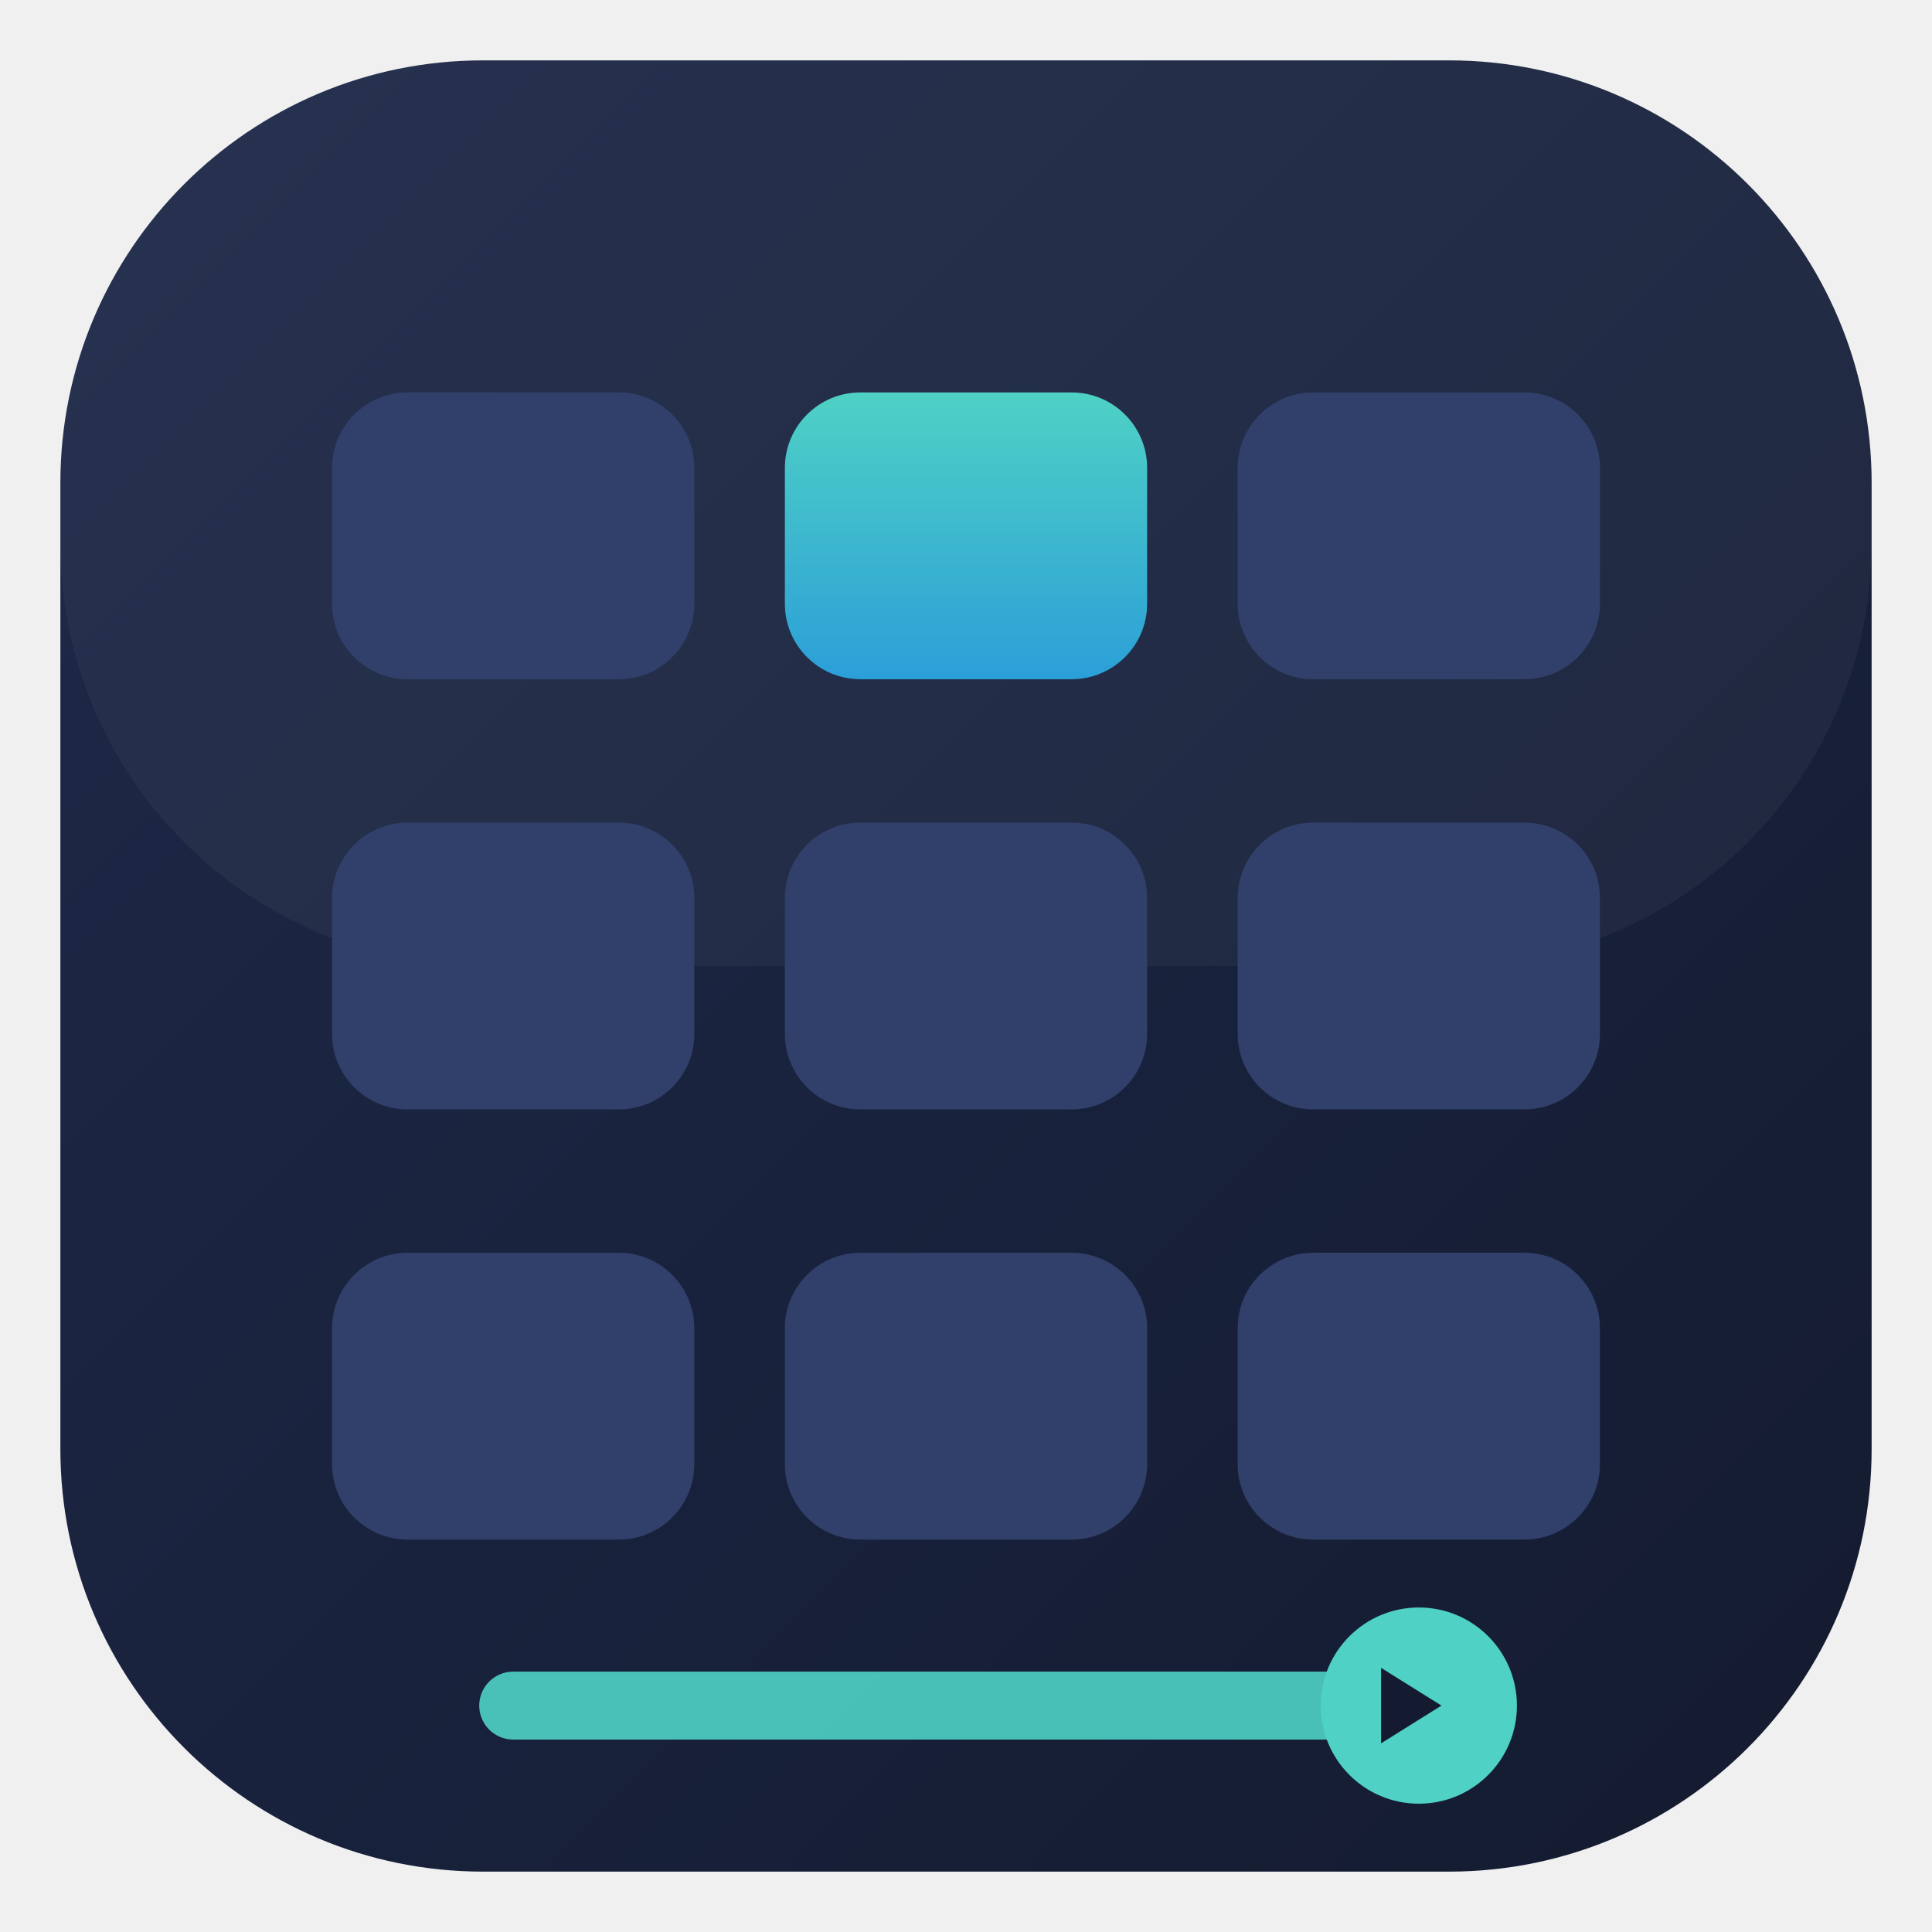
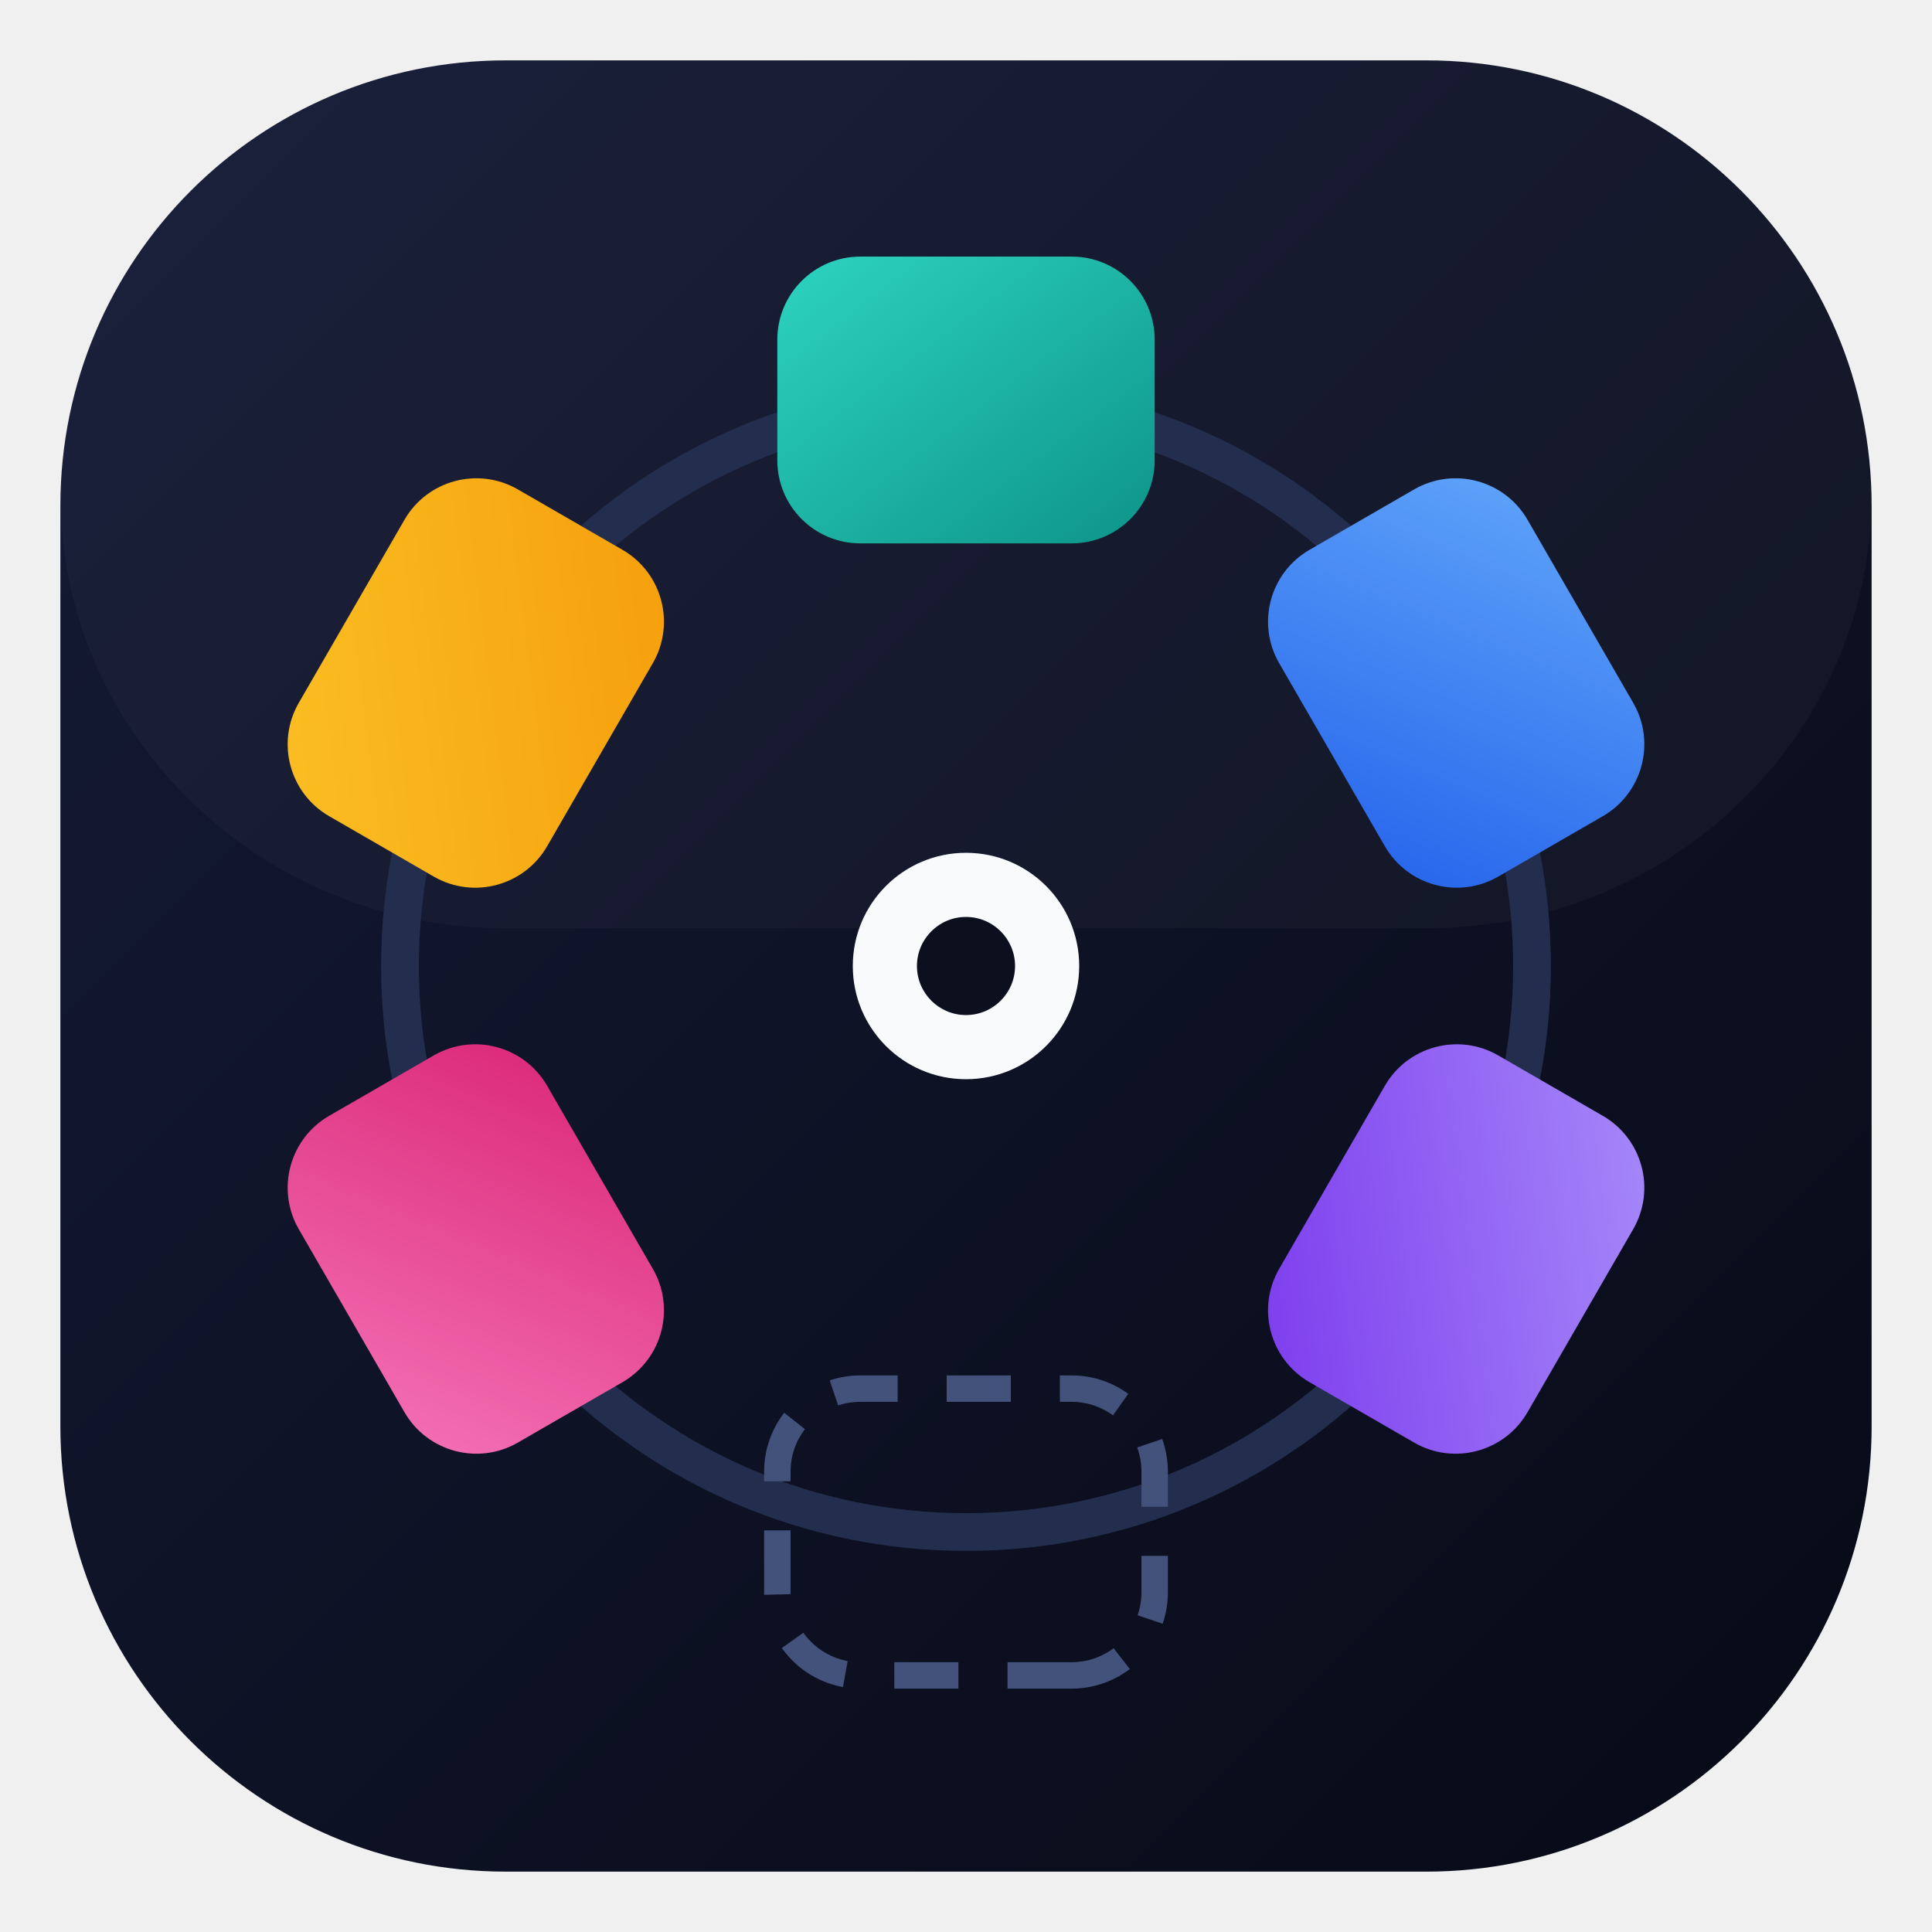
<svg xmlns="http://www.w3.org/2000/svg" viewBox="0 0 512 512" width="512" height="512">
  <defs>
    <linearGradient id="bg" x1="0" y1="0" x2="1" y2="1">
-       <stop offset="0" stop-color="#1e2a4a" />
-       <stop offset="1" stop-color="#141b30" />
+       <stop offset="0" stop-color="#151b36" />
+       <stop offset="1" stop-color="#070a16" />
    </linearGradient>
-     <linearGradient id="accent" x1="0" y1="0" x2="0" y2="1">
-       <stop offset="0" stop-color="#4fd1c5" />
-       <stop offset="1" stop-color="#2b9fd8" />
+     <linearGradient id="c1" x1="0" y1="0" x2="1" y2="1">
+       <stop offset="0" stop-color="#2dd4bf" />
+       <stop offset="1" stop-color="#0d9488" />
+     </linearGradient>
+     <linearGradient id="c2" x1="0" y1="0" x2="1" y2="1">
+       <stop offset="0" stop-color="#60a5fa" />
+       <stop offset="1" stop-color="#2563eb" />
+     </linearGradient>
+     <linearGradient id="c3" x1="0" y1="0" x2="1" y2="1">
+       <stop offset="0" stop-color="#a78bfa" />
+       <stop offset="1" stop-color="#7c3aed" />
+     </linearGradient>
+     <linearGradient id="c4" x1="0" y1="0" x2="1" y2="1">
+       <stop offset="0" stop-color="#f472b6" />
+       <stop offset="1" stop-color="#db2777" />
+     </linearGradient>
+     <linearGradient id="c5" x1="0" y1="0" x2="1" y2="1">
+       <stop offset="0" stop-color="#fbbf24" />
+       <stop offset="1" stop-color="#f59e0b" />
    </linearGradient>
  </defs>
-   <rect x="16" y="16" width="480" height="480" rx="112" fill="url(#bg)" />
-   <rect x="16" y="16" width="480" height="240" rx="112" fill="#ffffff" opacity="0.04" />
-   <g>
-     <rect x="88" y="104" width="96" height="76" rx="20" fill="#31406b" />
-     <rect x="208" y="104" width="96" height="76" rx="20" fill="url(#accent)" />
-     <rect x="328" y="104" width="96" height="76" rx="20" fill="#31406b" />
-     <rect x="88" y="218" width="96" height="76" rx="20" fill="#31406b" />
-     <rect x="208" y="218" width="96" height="76" rx="20" fill="#31406b" />
-     <rect x="328" y="218" width="96" height="76" rx="20" fill="#31406b" />
-     <rect x="88" y="332" width="96" height="76" rx="20" fill="#31406b" />
-     <rect x="208" y="332" width="96" height="76" rx="20" fill="#31406b" />
-     <rect x="328" y="332" width="96" height="76" rx="20" fill="#31406b" />
+   <rect x="16" y="16" width="480" height="480" rx="118" fill="url(#bg)" />
+   <rect x="16" y="16" width="480" height="230" rx="118" fill="#ffffff" opacity="0.03" />
+   <circle cx="256" cy="256" r="150" fill="none" stroke="#232e4e" stroke-width="10" />
+   <g transform="translate(256 256)">
+     <g transform="rotate(0)   translate(0 -150)">
+       <rect x="-50" y="-38" width="100" height="76" rx="22" fill="url(#c1)" />
+     </g>
+     <g transform="rotate(60)  translate(0 -150)">
+       <rect x="-50" y="-38" width="100" height="76" rx="22" fill="url(#c2)" />
+     </g>
+     <g transform="rotate(120) translate(0 -150)">
+       <rect x="-50" y="-38" width="100" height="76" rx="22" fill="url(#c3)" />
+     </g>
+     <g transform="rotate(180) translate(0 -150)">
+       <rect x="-50" y="-38" width="100" height="76" rx="22" fill="none" stroke="#42527a" stroke-width="7" stroke-dasharray="17 13" />
+     </g>
+     <g transform="rotate(240) translate(0 -150)">
+       <rect x="-50" y="-38" width="100" height="76" rx="22" fill="url(#c4)" />
+     </g>
+     <g transform="rotate(300) translate(0 -150)">
+       <rect x="-50" y="-38" width="100" height="76" rx="22" fill="url(#c5)" />
+     </g>
+     <circle r="30" fill="#f8fafc" />
+     <circle r="13" fill="#0b0f1e" />
+     <path d="M 336.9 314.8 A 100 100 0 0 1 293.5 348.7" fill="none" stroke="#f8fafc" stroke-width="14" stroke-linecap="round" />
+     <path d="M 276.8 355.5 L 289.8 339.4 L 297.2 358.0 Z" fill="#f8fafc" />
  </g>
-   <path d="M136 452 H376" stroke="#4fd1c5" stroke-width="18" stroke-linecap="round" opacity="0.9" />
-   <circle cx="376" cy="452" r="26" fill="#4fd1c5" />
-   <path d="M366 442 l16 10 -16 10 z" fill="#141b30" />
</svg>
